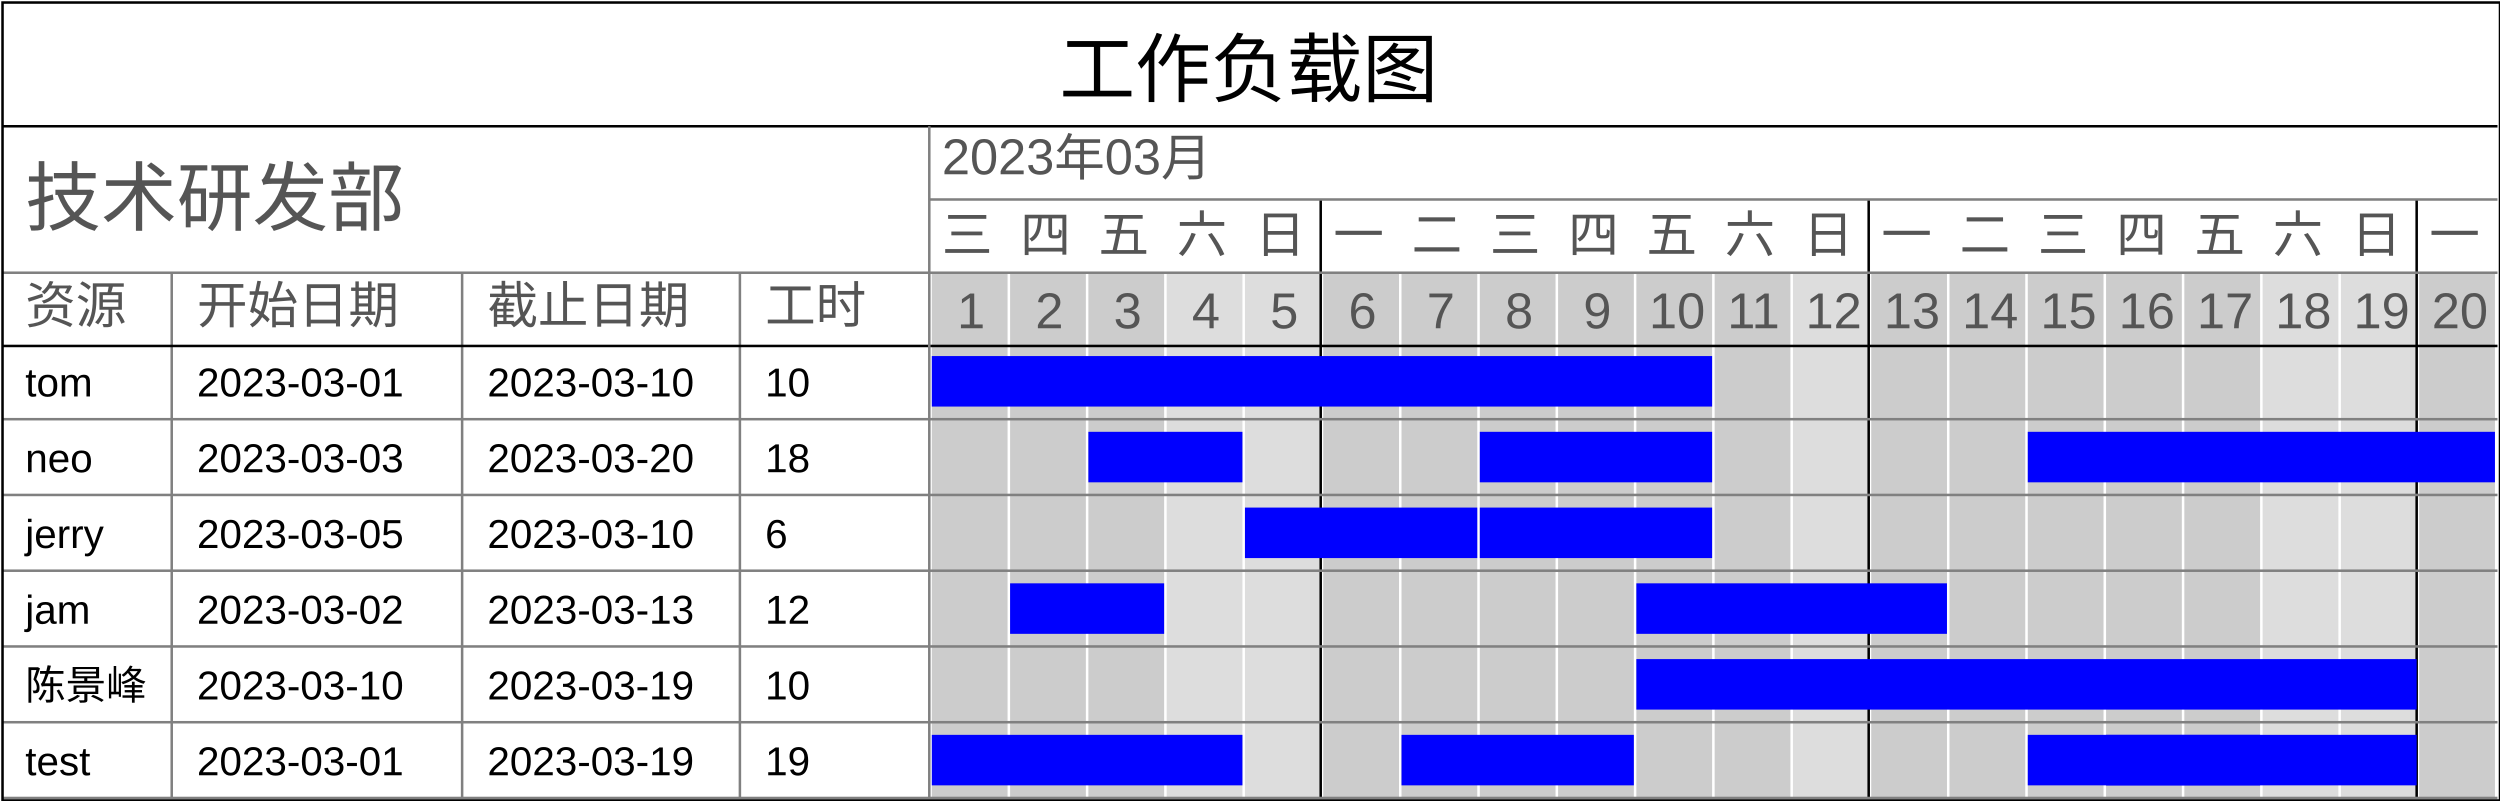
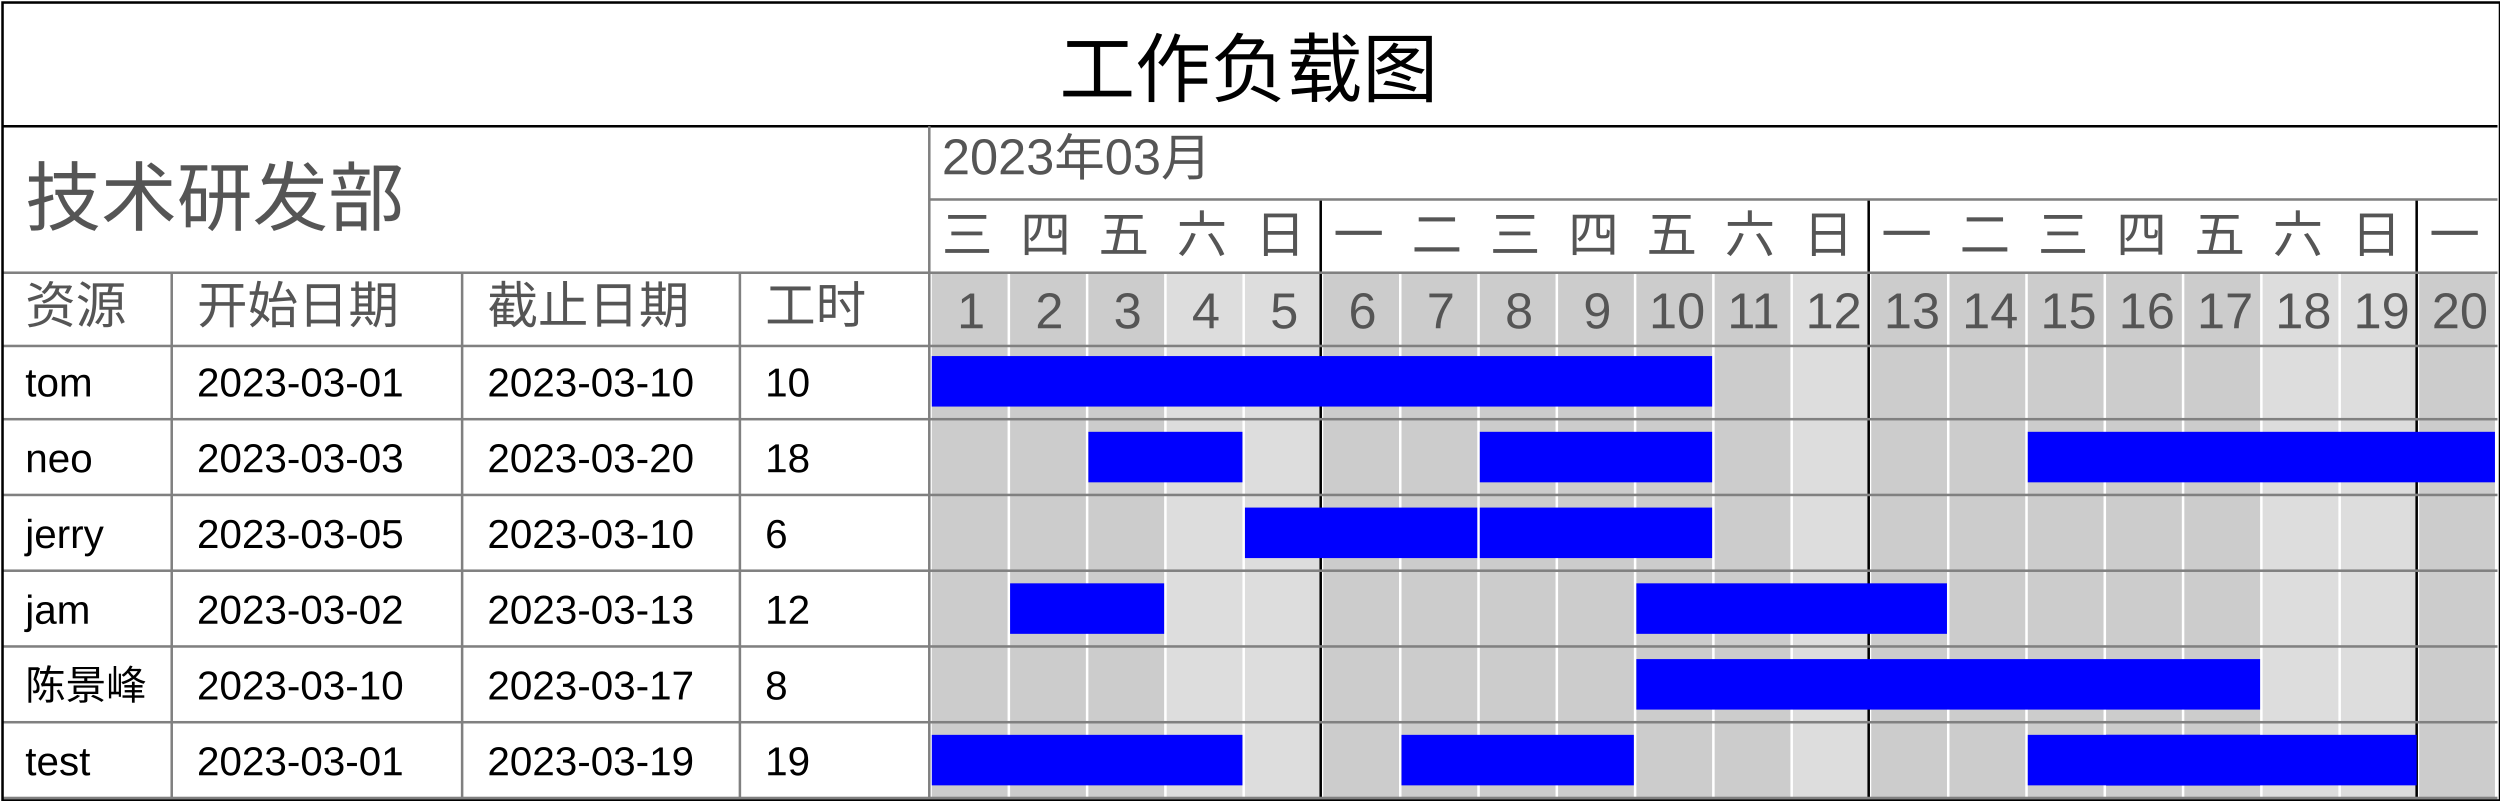
<svg xmlns="http://www.w3.org/2000/svg" width="990" height="317" viewBox="0 0 990 317">
  <defs>
</defs>
  <style>
        /* 全局默认字体设置 */
        * {
          font-family: 'PingFang SC', 'Microsoft YaHei', 'SimHei', 'Arial', sans-serif, 'SourceHanSansSC-Normal';
          /* font-size: 16px;*/
        }
        </style>
  <text x="494.5" y="25" font-size="30" text-anchor="middle" font-family="SourceHanSansSC-Normal" dominant-baseline="central">工作负载图</text>
  <text x="10" y="89" font-size="30" fill="#555555">技术研发部</text>
  <g id="workload">
    <g id="table">
      <path d="M1,50 L989,50" stroke="black" />
      <text x="10" y="128" font-size="20" fill="#555555">资源</text>
      <path d="M68,108 L68,316" stroke="grey" />
      <text x="78" y="128" font-size="20" fill="#555555">开始日期</text>
      <path d="M183,108 L183,316" stroke="grey" />
      <text x="193" y="128" font-size="20" fill="#555555">截止日期</text>
      <path d="M293,108 L293,316" stroke="grey" />
      <text x="303" y="128" font-size="20" fill="#555555">工时</text>
    </g>
    <g id="year2023">
      <g id="month3">
        <g id="week09">
          <text x="373" y="69" font-size="20" fill="#555555">2023年03月</text>
          <text x="373" y="100" font-size="20" fill="#555555">三</text>
          <rect x="369" y="108" width="30" height="208" fill="#cccccc">
</rect>
          <text x="379" y="130" font-size="20" fill="#555555">1</text>
          <text x="404" y="100" font-size="20" fill="#555555">四</text>
          <rect x="400" y="108" width="30" height="208" fill="#cccccc">
</rect>
          <text x="410" y="130" font-size="20" fill="#555555">2</text>
          <text x="435" y="100" font-size="20" fill="#555555">五</text>
          <rect x="431" y="108" width="30" height="208" fill="#cccccc">
</rect>
          <text x="441" y="130" font-size="20" fill="#555555">3</text>
          <text x="466" y="100" font-size="20" fill="#555555">六</text>
          <rect x="462" y="108" width="30" height="208" fill="#dddddd">
</rect>
          <text x="472" y="130" font-size="20" fill="#555555">4</text>
          <text x="497" y="100" font-size="20" fill="#555555">日</text>
          <rect x="493" y="108" width="30" height="208" fill="#dddddd">
</rect>
          <path d="M523,79 L523,316" stroke="black" />
          <text x="503" y="130" font-size="20" fill="#555555">5</text>
        </g>
        <g id="week10">
          <text x="528" y="100" font-size="20" fill="#555555">一</text>
          <rect x="524" y="108" width="30" height="208" fill="#cccccc">
</rect>
          <text x="534" y="130" font-size="20" fill="#555555">6</text>
          <text x="559" y="100" font-size="20" fill="#555555">二</text>
          <rect x="555" y="108" width="30" height="208" fill="#cccccc">
</rect>
          <text x="565" y="130" font-size="20" fill="#555555">7</text>
          <text x="590" y="100" font-size="20" fill="#555555">三</text>
          <rect x="586" y="108" width="30" height="208" fill="#cccccc">
</rect>
          <text x="596" y="130" font-size="20" fill="#555555">8</text>
          <text x="621" y="100" font-size="20" fill="#555555">四</text>
          <rect x="617" y="108" width="30" height="208" fill="#cccccc">
</rect>
          <text x="627" y="130" font-size="20" fill="#555555">9</text>
          <text x="652" y="100" font-size="20" fill="#555555">五</text>
          <rect x="648" y="108" width="30" height="208" fill="#cccccc">
</rect>
          <text x="653" y="130" font-size="20" fill="#555555">10</text>
          <text x="683" y="100" font-size="20" fill="#555555">六</text>
          <rect x="679" y="108" width="30" height="208" fill="#cccccc">
</rect>
          <text x="684" y="130" font-size="20" fill="#555555">11</text>
          <text x="714" y="100" font-size="20" fill="#555555">日</text>
          <rect x="710" y="108" width="30" height="208" fill="#dddddd">
</rect>
          <path d="M740,79 L740,316" stroke="black" />
          <text x="715" y="130" font-size="20" fill="#555555">12</text>
        </g>
        <g id="week11">
          <text x="745" y="100" font-size="20" fill="#555555">一</text>
          <rect x="741" y="108" width="30" height="208" fill="#cccccc">
</rect>
          <text x="746" y="130" font-size="20" fill="#555555">13</text>
          <text x="776" y="100" font-size="20" fill="#555555">二</text>
          <rect x="772" y="108" width="30" height="208" fill="#cccccc">
</rect>
          <text x="777" y="130" font-size="20" fill="#555555">14</text>
          <text x="807" y="100" font-size="20" fill="#555555">三</text>
          <rect x="803" y="108" width="30" height="208" fill="#cccccc">
</rect>
          <text x="808" y="130" font-size="20" fill="#555555">15</text>
          <text x="838" y="100" font-size="20" fill="#555555">四</text>
          <rect x="834" y="108" width="30" height="208" fill="#cccccc">
</rect>
          <text x="839" y="130" font-size="20" fill="#555555">16</text>
          <text x="869" y="100" font-size="20" fill="#555555">五</text>
          <rect x="865" y="108" width="30" height="208" fill="#cccccc">
</rect>
          <text x="870" y="130" font-size="20" fill="#555555">17</text>
          <text x="900" y="100" font-size="20" fill="#555555">六</text>
          <rect x="896" y="108" width="30" height="208" fill="#dddddd">
</rect>
          <text x="901" y="130" font-size="20" fill="#555555">18</text>
          <text x="931" y="100" font-size="20" fill="#555555">日</text>
          <rect x="927" y="108" width="30" height="208" fill="#dddddd">
</rect>
          <path d="M957,79 L957,316" stroke="black" />
          <text x="932" y="130" font-size="20" fill="#555555">19</text>
        </g>
        <g id="week12">
          <text x="962" y="100" font-size="20" fill="#555555">一</text>
          <rect x="958" y="108" width="30" height="208" fill="#cccccc">
</rect>
          <text x="963" y="130" font-size="20" fill="#555555">20</text>
        </g>
      </g>
    </g>
    <path d="M368,79 L989,79" stroke="grey" />
    <path d="M1,108 L989,108" stroke="grey" />
-     <path d="M1,137 L989,137" stroke="black" />
+     <path d="M1,137 L989,137" stroke="grey" />
    <path d="M368,50 L368,316" stroke="grey" />
-     <text x="10" y="157" font-size="16" text-anchor="start">tom</text>
-     <text x="78" y="157" font-size="16" text-anchor="start">2023-03-01</text>
-     <text x="193" y="157" font-size="16" text-anchor="start">2023-03-10</text>
-     <text x="303" y="157" font-size="16" text-anchor="start">10</text>
-     <rect x="369" y="141" width="309" height="20" fill="blue">
+     <g id="tom">
+       <text x="10" y="157" font-size="16" text-anchor="start">tom</text>
+       <text x="78" y="157" font-size="16" text-anchor="start">2023-03-01</text>
+       <text x="193" y="157" font-size="16" text-anchor="start">2023-03-10</text>
+       <text x="303" y="157" font-size="16" text-anchor="start">10</text>
+       <rect x="369" y="141" width="309" height="20" fill="blue">
</rect>
+     </g>
    <path d="M1,166 L989,166" stroke="grey" />
-     <text x="10" y="187" font-size="16" text-anchor="start">neo</text>
-     <text x="78" y="187" font-size="16" text-anchor="start">2023-03-03</text>
-     <text x="193" y="187" font-size="16" text-anchor="start">2023-03-20</text>
-     <text x="303" y="187" font-size="16" text-anchor="start">18</text>
-     <rect x="431" y="171" width="61" height="20" fill="blue">
+     <g id="neo">
+       <text x="10" y="187" font-size="16" text-anchor="start">neo</text>
+       <text x="78" y="187" font-size="16" text-anchor="start">2023-03-03</text>
+       <text x="193" y="187" font-size="16" text-anchor="start">2023-03-20</text>
+       <text x="303" y="187" font-size="16" text-anchor="start">18</text>
+       <rect x="431" y="171" width="61" height="20" fill="blue">
</rect>
-     <rect x="586" y="171" width="92" height="20" fill="blue">
+       <rect x="586" y="171" width="92" height="20" fill="blue">
</rect>
-     <rect x="803" y="171" width="185" height="20" fill="blue">
+       <rect x="803" y="171" width="185" height="20" fill="blue">
</rect>
+     </g>
    <path d="M1,196 L989,196" stroke="grey" />
-     <text x="10" y="217" font-size="16" text-anchor="start">jerry</text>
-     <text x="78" y="217" font-size="16" text-anchor="start">2023-03-05</text>
-     <text x="193" y="217" font-size="16" text-anchor="start">2023-03-10</text>
-     <text x="303" y="217" font-size="16" text-anchor="start">6</text>
-     <rect x="493" y="201" width="92" height="20" fill="blue">
+     <g id="jerry">
+       <text x="10" y="217" font-size="16" text-anchor="start">jerry</text>
+       <text x="78" y="217" font-size="16" text-anchor="start">2023-03-05</text>
+       <text x="193" y="217" font-size="16" text-anchor="start">2023-03-10</text>
+       <text x="303" y="217" font-size="16" text-anchor="start">6</text>
+       <rect x="493" y="201" width="92" height="20" fill="blue">
</rect>
-     <rect x="586" y="201" width="92" height="20" fill="blue">
+       <rect x="586" y="201" width="92" height="20" fill="blue">
</rect>
+     </g>
    <path d="M1,226 L989,226" stroke="grey" />
-     <text x="10" y="247" font-size="16" text-anchor="start">jam</text>
-     <text x="78" y="247" font-size="16" text-anchor="start">2023-03-02</text>
-     <text x="193" y="247" font-size="16" text-anchor="start">2023-03-13</text>
-     <text x="303" y="247" font-size="16" text-anchor="start">12</text>
-     <rect x="400" y="231" width="61" height="20" fill="blue">
+     <g id="jam">
+       <text x="10" y="247" font-size="16" text-anchor="start">jam</text>
+       <text x="78" y="247" font-size="16" text-anchor="start">2023-03-02</text>
+       <text x="193" y="247" font-size="16" text-anchor="start">2023-03-13</text>
+       <text x="303" y="247" font-size="16" text-anchor="start">12</text>
+       <rect x="400" y="231" width="61" height="20" fill="blue">
</rect>
-     <rect x="648" y="231" width="123" height="20" fill="blue">
+       <rect x="648" y="231" width="123" height="20" fill="blue">
</rect>
+     </g>
    <path d="M1,256 L989,256" stroke="grey" />
-     <text x="10" y="277" font-size="16" text-anchor="start">陈景峰</text>
-     <text x="78" y="277" font-size="16" text-anchor="start">2023-03-10</text>
-     <text x="193" y="277" font-size="16" text-anchor="start">2023-03-19</text>
-     <text x="303" y="277" font-size="16" text-anchor="start">10</text>
-     <rect x="648" y="261" width="309" height="20" fill="blue">
+     <g id="陈景峰">
+       <text x="10" y="277" font-size="16" text-anchor="start">陈景峰</text>
+       <text x="78" y="277" font-size="16" text-anchor="start">2023-03-10</text>
+       <text x="193" y="277" font-size="16" text-anchor="start">2023-03-17</text>
+       <text x="303" y="277" font-size="16" text-anchor="start">8</text>
+       <rect x="648" y="261" width="247" height="20" fill="blue">
</rect>
+     </g>
    <path d="M1,286 L989,286" stroke="grey" />
-     <text x="10" y="307" font-size="16" text-anchor="start">test</text>
-     <text x="78" y="307" font-size="16" text-anchor="start">2023-03-01</text>
-     <text x="193" y="307" font-size="16" text-anchor="start">2023-03-19</text>
-     <text x="303" y="307" font-size="16" text-anchor="start">19</text>
-     <rect x="369" y="291" width="123" height="20" fill="blue">
+     <g id="test">
+       <text x="10" y="307" font-size="16" text-anchor="start">test</text>
+       <text x="78" y="307" font-size="16" text-anchor="start">2023-03-01</text>
+       <text x="193" y="307" font-size="16" text-anchor="start">2023-03-19</text>
+       <text x="303" y="307" font-size="16" text-anchor="start">19</text>
+       <rect x="369" y="291" width="123" height="20" fill="blue">
</rect>
-     <rect x="555" y="291" width="92" height="20" fill="blue">
+       <rect x="555" y="291" width="92" height="20" fill="blue">
</rect>
-     <rect x="834" y="291" width="61" height="20" fill="blue">
+       <rect x="834" y="291" width="61" height="20" fill="blue">
</rect>
-     <rect x="803" y="291" width="154" height="20" fill="blue">
+       <rect x="803" y="291" width="154" height="20" fill="blue">
</rect>
+     </g>
    <path d="M1,316 L989,316" stroke="grey" />
  </g>
  <rect x="1" y="1" width="989" height="316" fill="none" stroke="black" />
</svg>
